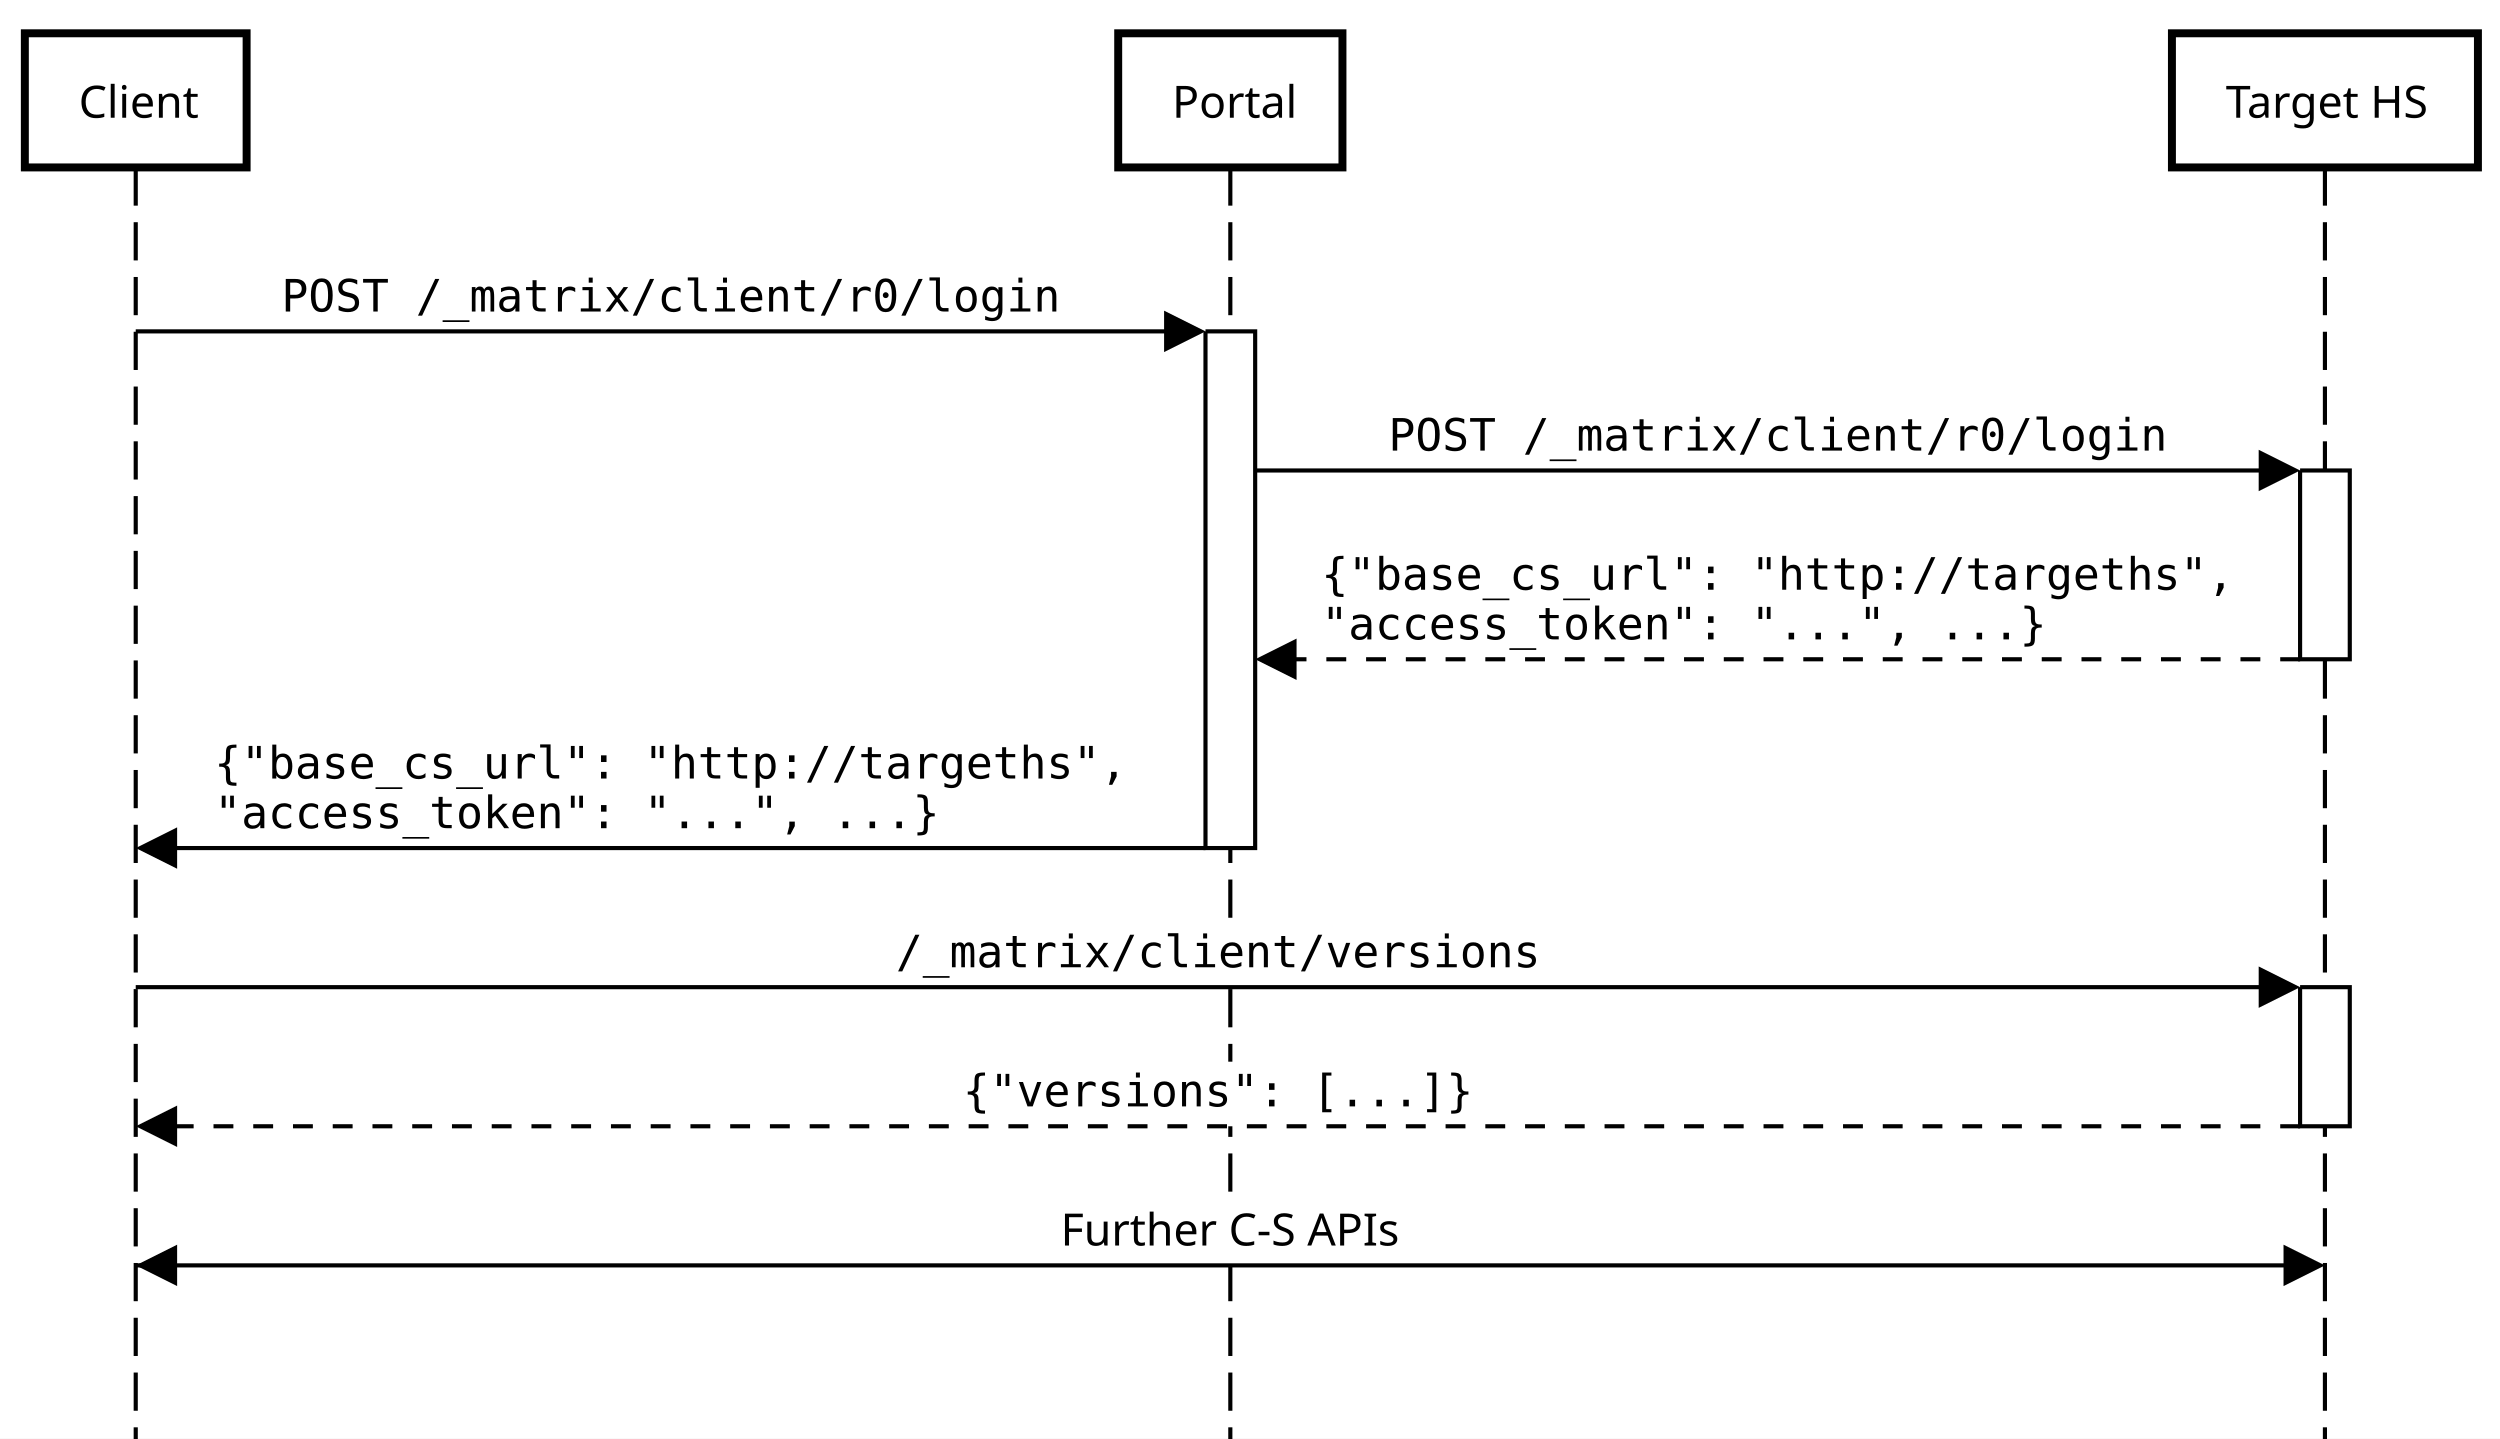
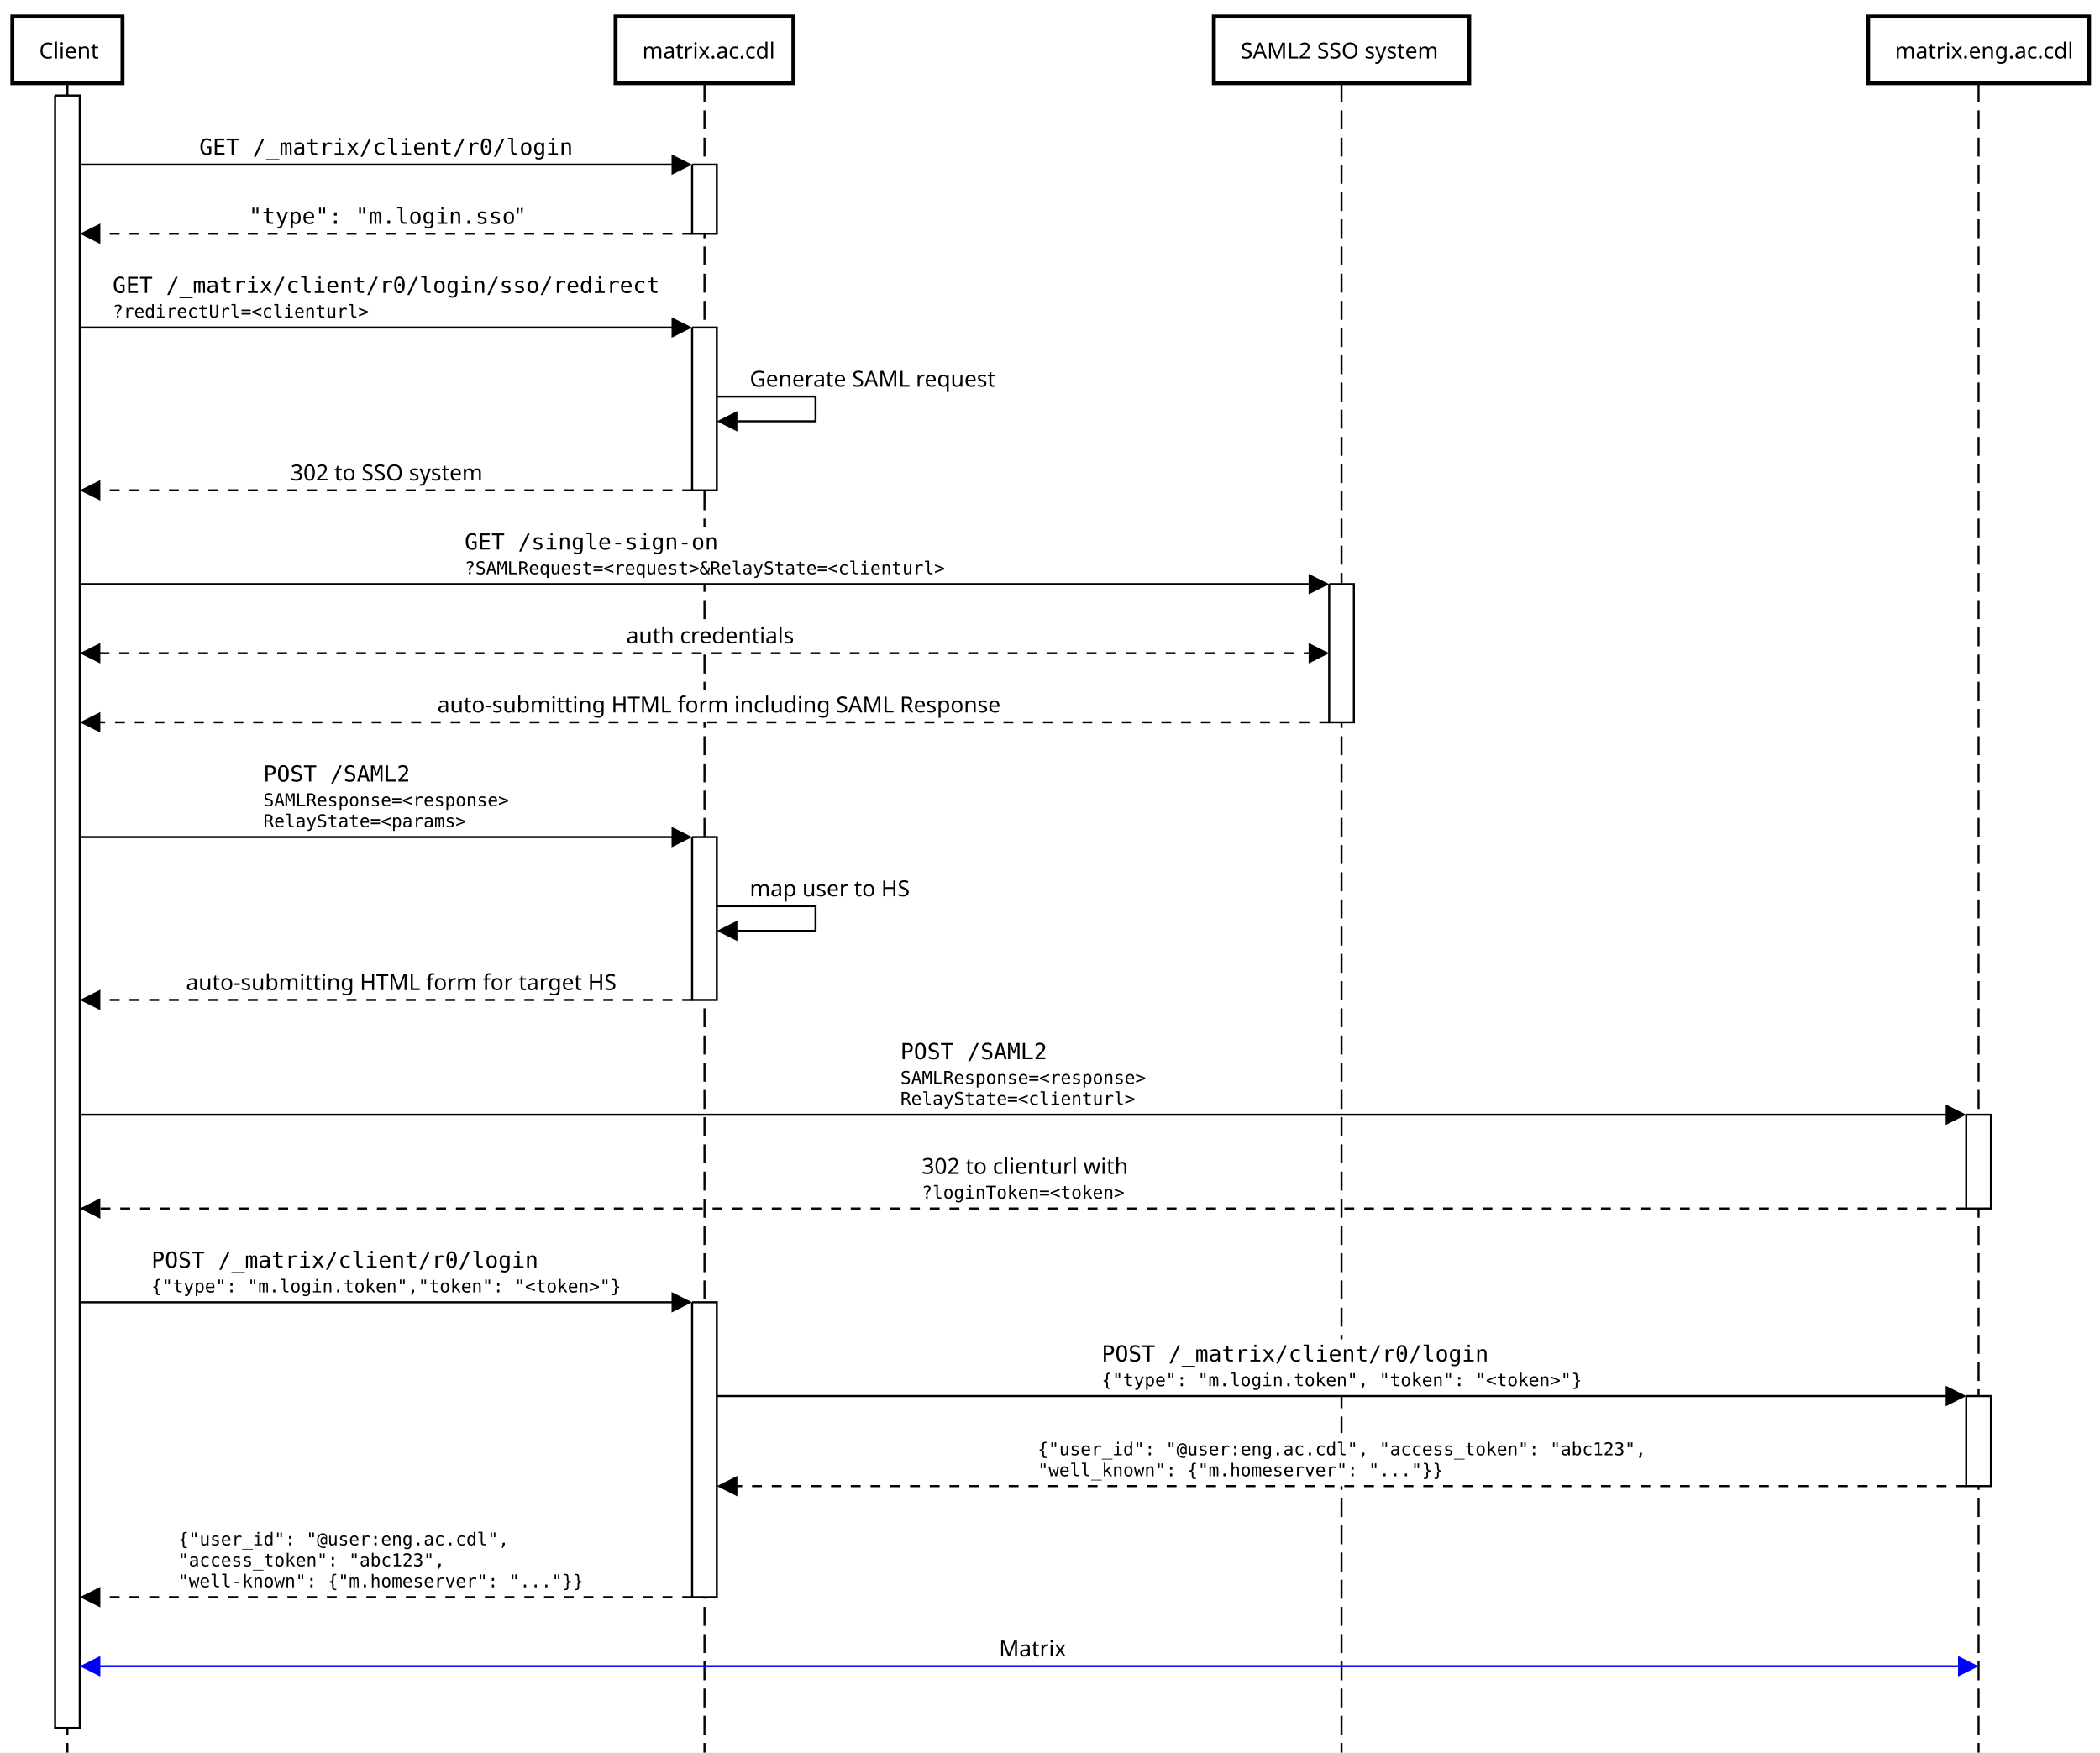
- <svg xmlns="http://www.w3.org/2000/svg" version="1.1" width="822" height="473">
+ <svg xmlns="http://www.w3.org/2000/svg" version="1.1" width="1390" height="1160">
  <defs />
  <g>
    <g />
    <g />
    <g />
    <g />
    <g />
    <g />
    <g />
    <g />
    <g />
    <g />
    <g />
    <g />
    <g />
    <g />
    <g />
    <g />
    <g />
    <g />
    <g />
+     <g />
+     <g />
+     <g />
+     <g />
+     <g />
+     <g />
+     <g />
+     <g />
+     <g />
+     <g />
+     <g />
+     <g />
+     <g />
+     <g />
+     <g />
+     <g />
+     <g />
+     <g />
+     <g />
+     <g />
+     <g />
+     <g />
+     <g />
+     <g />
+     <g />
+     <g />
+     <g />
+     <g />
+     <g />
+     <g />
+     <g />
+     <g />
+     <g />
+     <g />
+     <g />
+     <g />
+     <g />
    <g>
-       <rect fill="white" stroke="none" x="0" y="0" width="822" height="473" />
+       <rect fill="white" stroke="none" x="0" y="0" width="1390" height="1160" />
    </g>
    <g />
    <g>
-       <path fill="none" stroke="black" paint-order="fill stroke markers" d=" M 44.627 55.05 L 44.627 473.231" stroke-miterlimit="10" stroke-width="1.361" stroke-dasharray="12.566,5.445" />
-       <path fill="none" stroke="black" paint-order="fill stroke markers" d=" M 404.532 55.05 L 404.532 473.231" stroke-miterlimit="10" stroke-width="1.361" stroke-dasharray="12.566,5.445" />
-       <path fill="none" stroke="black" paint-order="fill stroke markers" d=" M 764.437 55.05 L 764.437 473.231" stroke-miterlimit="10" stroke-width="1.361" stroke-dasharray="12.566,5.445" />
+       <path fill="none" stroke="black" paint-order="fill stroke markers" d=" M 44.627 55.05 L 44.627 1160.126" stroke-miterlimit="10" stroke-width="1.361" stroke-dasharray="12.566,5.445" />
+       <path fill="none" stroke="black" paint-order="fill stroke markers" d=" M 466.298 55.05 L 466.298 1160.126" stroke-miterlimit="10" stroke-width="1.361" stroke-dasharray="12.566,5.445" />
+       <path fill="none" stroke="black" paint-order="fill stroke markers" d=" M 887.97 55.05 L 887.97 1160.126" stroke-miterlimit="10" stroke-width="1.361" stroke-dasharray="12.566,5.445" />
+       <path fill="none" stroke="black" paint-order="fill stroke markers" d=" M 1309.642 55.05 L 1309.642 1160.126" stroke-miterlimit="10" stroke-width="1.361" stroke-dasharray="12.566,5.445" />
    </g>
    <g>
      <path fill="none" stroke="none" />
      <g>
        <path fill="white" stroke="black" paint-order="fill stroke markers" d=" M 8.168 10.945 L 81.086 10.945 L 81.086 55.05 L 8.168 55.05 L 8.168 10.945 Z" stroke-miterlimit="10" stroke-width="2.614" stroke-dasharray="" />
      </g>
      <g>
        <g />
        <text fill="black" stroke="none" font-family="sans-serif" font-size="11pt" font-style="normal" font-weight="normal" text-decoration="normal" x="25.891" y="38.714" text-anchor="start" dominant-baseline="alphabetic">Client</text>
      </g>
      <path fill="none" stroke="none" />
      <g>
-         <path fill="white" stroke="black" paint-order="fill stroke markers" d=" M 367.665 10.945 L 441.399 10.945 L 441.399 55.05 L 367.665 55.05 L 367.665 10.945 Z" stroke-miterlimit="10" stroke-width="2.614" stroke-dasharray="" />
+         <path fill="white" stroke="black" paint-order="fill stroke markers" d=" M 407.447 10.945 L 525.15 10.945 L 525.15 55.05 L 407.447 55.05 L 407.447 10.945 Z" stroke-miterlimit="10" stroke-width="2.614" stroke-dasharray="" />
      </g>
      <g>
        <g />
-         <text fill="black" stroke="none" font-family="sans-serif" font-size="11pt" font-style="normal" font-weight="normal" text-decoration="normal" x="385.389" y="38.714" text-anchor="start" dominant-baseline="alphabetic">Portal</text>
+         <text fill="black" stroke="none" font-family="sans-serif" font-size="11pt" font-style="normal" font-weight="normal" text-decoration="normal" x="425.171" y="38.714" text-anchor="start" dominant-baseline="alphabetic">matrix.ac.cdl</text>
      </g>
      <path fill="none" stroke="none" />
      <g>
-         <path fill="white" stroke="black" paint-order="fill stroke markers" d=" M 714.131 10.945 L 814.743 10.945 L 814.743 55.05 L 714.131 55.05 L 714.131 10.945 Z" stroke-miterlimit="10" stroke-width="2.614" stroke-dasharray="" />
+         <path fill="white" stroke="black" paint-order="fill stroke markers" d=" M 803.46 10.945 L 972.481 10.945 L 972.481 55.05 L 803.46 55.05 L 803.46 10.945 Z" stroke-miterlimit="10" stroke-width="2.614" stroke-dasharray="" />
      </g>
      <g>
        <g />
-         <text fill="black" stroke="none" font-family="sans-serif" font-size="11pt" font-style="normal" font-weight="normal" text-decoration="normal" x="731.854" y="38.714" text-anchor="start" dominant-baseline="alphabetic">Target HS</text>
+         <text fill="black" stroke="none" font-family="sans-serif" font-size="11pt" font-style="normal" font-weight="normal" text-decoration="normal" x="821.183" y="38.714" text-anchor="start" dominant-baseline="alphabetic">SAML2 SSO system</text>
+       </g>
+       <path fill="none" stroke="none" />
+       <g>
+         <path fill="white" stroke="black" paint-order="fill stroke markers" d=" M 1236.528 10.945 L 1382.756 10.945 L 1382.756 55.05 L 1236.528 55.05 L 1236.528 10.945 Z" stroke-miterlimit="10" stroke-width="2.614" stroke-dasharray="" />
+       </g>
+       <g>
+         <g />
+         <text fill="black" stroke="none" font-family="sans-serif" font-size="11pt" font-style="normal" font-weight="normal" text-decoration="normal" x="1254.252" y="38.714" text-anchor="start" dominant-baseline="alphabetic">matrix.eng.ac.cdl</text>
      </g>
    </g>
    <g>
-       <path fill="white" stroke="black" paint-order="fill stroke markers" d=" M 396.364 108.956 L 412.699 108.956 L 412.699 278.842 L 396.364 278.842 L 396.364 108.956" stroke-miterlimit="10" stroke-width="1.361" stroke-dasharray="" />
-       <path fill="white" stroke="black" paint-order="fill stroke markers" d=" M 756.269 154.694 L 772.605 154.694 L 772.605 216.768 L 756.269 216.768 L 756.269 154.694" stroke-miterlimit="10" stroke-width="1.361" stroke-dasharray="" />
-       <path fill="white" stroke="black" paint-order="fill stroke markers" d=" M 756.269 324.58 L 772.605 324.58 L 772.605 370.319 L 756.269 370.319 L 756.269 324.58" stroke-miterlimit="10" stroke-width="1.361" stroke-dasharray="" />
-       <g>
-         <g>
-           <rect fill="white" stroke="none" x="90.1" y="87.72" width="260.791" height="21.236" />
-         </g>
-         <text fill="black" stroke="none" font-family="sans-serif" font-size="11pt" font-style="normal" font-weight="normal" text-decoration="normal" x="92.55" y="102.422" text-anchor="start" dominant-baseline="alphabetic" />
-         <text fill="black" stroke="none" font-family="mono" font-size="11pt" font-style="normal" font-weight="normal" text-decoration="normal" x="92.55" y="102.422" text-anchor="start" dominant-baseline="alphabetic">POST /_matrix/client/r0/login</text>
-       </g>
-       <g>
-         <path fill="none" stroke="black" paint-order="fill stroke markers" d=" M 44.627 108.956 L 393.642 108.956" stroke-miterlimit="10" stroke-width="1.361" stroke-dasharray="" />
-         <g transform="translate(396.3643,108.9558) translate(-396.3643,-108.9558)">
-           <path fill="black" stroke="none" paint-order="stroke fill markers" d=" M 382.752 102.149 L 396.364 108.956 L 382.752 115.762 Z" />
-         </g>
-       </g>
-       <g>
-         <g>
-           <rect fill="white" stroke="none" x="454.089" y="133.459" width="260.791" height="21.236" />
-         </g>
-         <text fill="black" stroke="none" font-family="sans-serif" font-size="11pt" font-style="normal" font-weight="normal" text-decoration="normal" x="456.539" y="148.16" text-anchor="start" dominant-baseline="alphabetic" />
-         <text fill="black" stroke="none" font-family="mono" font-size="11pt" font-style="normal" font-weight="normal" text-decoration="normal" x="456.539" y="148.16" text-anchor="start" dominant-baseline="alphabetic">POST /_matrix/client/r0/login</text>
-       </g>
-       <g>
-         <path fill="none" stroke="black" paint-order="fill stroke markers" d=" M 412.699 154.694 L 753.547 154.694" stroke-miterlimit="10" stroke-width="1.361" stroke-dasharray="" />
-         <g transform="translate(756.2694,154.6944) translate(-756.2694,-154.6944)">
-           <path fill="black" stroke="none" paint-order="stroke fill markers" d=" M 742.657 147.888 L 756.269 154.694 L 742.657 161.501 Z" />
-         </g>
-       </g>
-       <g>
-         <g>
-           <rect fill="white" stroke="none" x="432.029" y="179.197" width="304.91" height="21.236" />
-         </g>
-         <g>
-           <rect fill="white" stroke="none" x="432.029" y="195.532" width="243.143" height="21.236" />
-         </g>
-         <text fill="black" stroke="none" font-family="sans-serif" font-size="11pt" font-style="normal" font-weight="normal" text-decoration="normal" x="434.48" y="193.899" text-anchor="start" dominant-baseline="alphabetic" />
-         <text fill="black" stroke="none" font-family="mono" font-size="11pt" font-style="normal" font-weight="normal" text-decoration="normal" x="434.48" y="193.899" text-anchor="start" dominant-baseline="alphabetic">{"base_cs_url": "http:</text>
-         <text fill="black" stroke="none" font-family="mono" font-size="11pt" font-style="normal" font-weight="normal" text-decoration="normal" x="628.603" y="193.899" text-anchor="start" dominant-baseline="alphabetic">//</text>
-         <text fill="black" stroke="none" font-family="mono" font-size="11pt" font-style="normal" font-weight="normal" text-decoration="normal" x="646.251" y="193.899" text-anchor="start" dominant-baseline="alphabetic">targeths",</text>
-         <text fill="black" stroke="none" font-family="mono" font-size="11pt" font-style="normal" font-weight="normal" text-decoration="normal" x="434.48" y="210.234" text-anchor="start" dominant-baseline="alphabetic">"access_token": "...", ...}</text>
-       </g>
-       <g>
-         <path fill="none" stroke="black" paint-order="fill stroke markers" d=" M 756.269 216.768 L 415.422 216.768" stroke-miterlimit="10" stroke-width="1.361" stroke-dasharray="6.534" />
-         <g transform="translate(412.6995,216.7681) translate(-412.6995,-216.7681)">
-           <path fill="black" stroke="none" paint-order="stroke fill markers" d=" M 426.312 209.962 L 412.699 216.768 L 426.312 223.574 Z" />
-         </g>
-       </g>
-       <g>
-         <g>
-           <rect fill="white" stroke="none" x="68.04" y="241.271" width="304.91" height="21.236" />
-         </g>
-         <g>
-           <rect fill="white" stroke="none" x="68.04" y="257.606" width="243.143" height="21.236" />
-         </g>
-         <text fill="black" stroke="none" font-family="sans-serif" font-size="11pt" font-style="normal" font-weight="normal" text-decoration="normal" x="70.491" y="255.973" text-anchor="start" dominant-baseline="alphabetic" />
-         <text fill="black" stroke="none" font-family="mono" font-size="11pt" font-style="normal" font-weight="normal" text-decoration="normal" x="70.491" y="255.973" text-anchor="start" dominant-baseline="alphabetic">{"base_cs_url": "http:</text>
-         <text fill="black" stroke="none" font-family="mono" font-size="11pt" font-style="normal" font-weight="normal" text-decoration="normal" x="264.614" y="255.973" text-anchor="start" dominant-baseline="alphabetic">//</text>
-         <text fill="black" stroke="none" font-family="mono" font-size="11pt" font-style="normal" font-weight="normal" text-decoration="normal" x="282.262" y="255.973" text-anchor="start" dominant-baseline="alphabetic">targeths",</text>
-         <text fill="black" stroke="none" font-family="mono" font-size="11pt" font-style="normal" font-weight="normal" text-decoration="normal" x="70.491" y="272.308" text-anchor="start" dominant-baseline="alphabetic">"access_token": "...", ...}</text>
-       </g>
-       <g>
-         <path fill="none" stroke="black" paint-order="fill stroke markers" d=" M 396.364 278.842 L 47.349 278.842" stroke-miterlimit="10" stroke-width="1.361" stroke-dasharray="" />
-         <g transform="translate(44.62668,278.8419) translate(-44.62668,-278.8419)">
-           <path fill="black" stroke="none" paint-order="stroke fill markers" d=" M 58.239 272.036 L 44.627 278.842 L 58.239 285.648 Z" />
-         </g>
-       </g>
-       <g>
-         <g>
-           <rect fill="white" stroke="none" x="292.112" y="303.345" width="216.672" height="21.236" />
-         </g>
-         <text fill="black" stroke="none" font-family="sans-serif" font-size="11pt" font-style="normal" font-weight="normal" text-decoration="normal" x="294.562" y="318.046" text-anchor="start" dominant-baseline="alphabetic" />
-         <text fill="black" stroke="none" font-family="mono" font-size="11pt" font-style="normal" font-weight="normal" text-decoration="normal" x="294.562" y="318.046" text-anchor="start" dominant-baseline="alphabetic">/_matrix/client/versions</text>
-       </g>
-       <g>
-         <path fill="none" stroke="black" paint-order="fill stroke markers" d=" M 44.627 324.58 L 753.547 324.58" stroke-miterlimit="10" stroke-width="1.361" stroke-dasharray="" />
-         <g transform="translate(756.2694,324.5805) translate(-756.2694,-324.5805)">
-           <path fill="black" stroke="none" paint-order="stroke fill markers" d=" M 742.657 317.774 L 756.269 324.58 L 742.657 331.387 Z" />
-         </g>
-       </g>
-       <g>
-         <g>
-           <rect fill="white" stroke="none" x="314.172" y="349.083" width="172.553" height="21.236" />
-         </g>
-         <text fill="black" stroke="none" font-family="sans-serif" font-size="11pt" font-style="normal" font-weight="normal" text-decoration="normal" x="316.622" y="363.785" text-anchor="start" dominant-baseline="alphabetic" />
-         <text fill="black" stroke="none" font-family="mono" font-size="11pt" font-style="normal" font-weight="normal" text-decoration="normal" x="316.622" y="363.785" text-anchor="start" dominant-baseline="alphabetic">{"versions": [...]}</text>
-       </g>
-       <g>
-         <path fill="none" stroke="black" paint-order="fill stroke markers" d=" M 756.269 370.319 L 47.349 370.319" stroke-miterlimit="10" stroke-width="1.361" stroke-dasharray="6.534" />
-         <g transform="translate(44.62668,370.3191) translate(-44.62668,-370.3191)">
-           <path fill="black" stroke="none" paint-order="stroke fill markers" d=" M 58.239 363.513 L 44.627 370.319 L 58.239 377.125 Z" />
-         </g>
-       </g>
-       <g>
-         <g>
-           <rect fill="white" stroke="none" x="346.294" y="394.822" width="116.476" height="21.236" />
-         </g>
-         <text fill="black" stroke="none" font-family="sans-serif" font-size="11pt" font-style="normal" font-weight="normal" text-decoration="normal" x="348.744" y="409.524" text-anchor="start" dominant-baseline="alphabetic">Further C-S APIs</text>
-       </g>
-       <g>
-         <path fill="none" stroke="black" paint-order="fill stroke markers" d=" M 44.627 416.058 L 761.714 416.058" stroke-miterlimit="10" stroke-width="1.361" stroke-dasharray="" />
-         <g transform="translate(764.437,416.0576) translate(-764.437,-416.0576)">
-           <path fill="black" stroke="none" paint-order="stroke fill markers" d=" M 750.824 409.251 L 764.437 416.058 L 750.824 422.864 Z" />
-           <g transform="translate(44.62668,416.0576) translate(-44.62668,-416.0576)">
-             <path fill="black" stroke="none" paint-order="stroke fill markers" d=" M 58.239 409.251 L 44.627 416.058 L 58.239 422.864 Z" />
+       <path fill="white" stroke="black" paint-order="fill stroke markers" d=" M 36.459 63.217 L 52.794 63.217 L 52.794 1143.791 L 36.459 1143.791 L 36.459 63.217" stroke-miterlimit="10" stroke-width="1.361" stroke-dasharray="" />
+       <path fill="white" stroke="black" paint-order="fill stroke markers" d=" M 458.131 108.956 L 474.466 108.956 L 474.466 154.694 L 458.131 154.694 L 458.131 108.956" stroke-miterlimit="10" stroke-width="1.361" stroke-dasharray="" />
+       <path fill="white" stroke="black" paint-order="fill stroke markers" d=" M 458.131 216.768 L 474.466 216.768 L 474.466 324.58 L 458.131 324.58 L 458.131 216.768" stroke-miterlimit="10" stroke-width="1.361" stroke-dasharray="" />
+       <path fill="white" stroke="black" paint-order="fill stroke markers" d=" M 879.803 386.654 L 896.138 386.654 L 896.138 478.131 L 879.803 478.131 L 879.803 386.654" stroke-miterlimit="10" stroke-width="1.361" stroke-dasharray="" />
+       <path fill="white" stroke="black" paint-order="fill stroke markers" d=" M 458.131 554.09 L 474.466 554.09 L 474.466 661.902 L 458.131 661.902 L 458.131 554.09" stroke-miterlimit="10" stroke-width="1.361" stroke-dasharray="" />
+       <path fill="white" stroke="black" paint-order="fill stroke markers" d=" M 1301.474 737.861 L 1317.81 737.861 L 1317.81 799.935 L 1301.474 799.935 L 1301.474 737.861" stroke-miterlimit="10" stroke-width="1.361" stroke-dasharray="" />
+       <path fill="white" stroke="black" paint-order="fill stroke markers" d=" M 458.131 862.009 L 474.466 862.009 L 474.466 1057.214 L 458.131 1057.214 L 458.131 862.009" stroke-miterlimit="10" stroke-width="1.361" stroke-dasharray="" />
+       <path fill="white" stroke="black" paint-order="fill stroke markers" d=" M 1301.474 924.082 L 1317.81 924.082 L 1317.81 983.706 L 1301.474 983.706 L 1301.474 924.082" stroke-miterlimit="10" stroke-width="1.361" stroke-dasharray="" />
+       <g>
+         <g>
+           <rect fill="white" stroke="none" x="129.479" y="87.72" width="251.967" height="21.236" />
+         </g>
+         <text fill="black" stroke="none" font-family="sans-serif" font-size="11pt" font-style="normal" font-weight="normal" text-decoration="normal" x="131.929" y="102.422" text-anchor="start" dominant-baseline="alphabetic" />
+         <text fill="black" stroke="none" font-family="mono" font-size="11pt" font-style="normal" font-weight="normal" text-decoration="normal" x="131.929" y="102.422" text-anchor="start" dominant-baseline="alphabetic">GET /_matrix/client/r0/login</text>
+         <text fill="black" stroke="none" font-family="sans-serif" font-size="11pt" font-style="normal" font-weight="normal" text-decoration="normal" x="378.996" y="102.422" text-anchor="start" dominant-baseline="alphabetic" />
+       </g>
+       <g>
+         <path fill="none" stroke="black" paint-order="fill stroke markers" d=" M 52.794 108.956 L 455.408 108.956" stroke-miterlimit="10" stroke-width="1.361" stroke-dasharray="" />
+         <g transform="translate(458.1308,108.9558) translate(-458.1308,-108.9558)">
+           <path fill="black" stroke="none" paint-order="stroke fill markers" d=" M 444.518 102.149 L 458.131 108.956 L 444.518 115.762 Z" />
+         </g>
+       </g>
+       <g>
+         <g>
+           <rect fill="white" stroke="none" x="162.173" y="133.459" width="186.579" height="21.236" />
+         </g>
+         <text fill="black" stroke="none" font-family="sans-serif" font-size="11pt" font-style="normal" font-weight="normal" text-decoration="normal" x="164.623" y="148.16" text-anchor="start" dominant-baseline="alphabetic" />
+         <text fill="black" stroke="none" font-family="mono" font-size="11pt" font-style="normal" font-weight="normal" text-decoration="normal" x="164.623" y="148.16" text-anchor="start" dominant-baseline="alphabetic">"type": "m.login.sso</text>
+         <text fill="black" stroke="none" font-family="sans-serif" font-size="11pt" font-style="normal" font-weight="normal" text-decoration="normal" x="341.099" y="148.16" text-anchor="start" dominant-baseline="alphabetic">"</text>
+       </g>
+       <g>
+         <path fill="none" stroke="black" paint-order="fill stroke markers" d=" M 458.131 154.694 L 55.517 154.694" stroke-miterlimit="10" stroke-width="1.361" stroke-dasharray="6.534" />
+         <g transform="translate(52.79428,154.6944) translate(-52.79428,-154.6944)">
+           <path fill="black" stroke="none" paint-order="stroke fill markers" d=" M 66.407 147.888 L 52.794 154.694 L 66.407 161.501 Z" />
+         </g>
+       </g>
+       <g>
+         <g>
+           <rect fill="white" stroke="none" x="72.124" y="179.197" width="366.677" height="21.236" />
+         </g>
+         <g>
+           <rect fill="white" stroke="none" x="72.124" y="195.532" width="174.227" height="21.236" />
+         </g>
+         <text fill="black" stroke="none" font-family="sans-serif" font-size="11pt" font-style="normal" font-weight="normal" text-decoration="normal" x="74.575" y="193.899" text-anchor="start" dominant-baseline="alphabetic" />
+         <text fill="black" stroke="none" font-family="mono" font-size="11pt" font-style="normal" font-weight="normal" text-decoration="normal" x="74.575" y="193.899" text-anchor="start" dominant-baseline="alphabetic">GET /_matrix/client/r0/login/sso/redirect</text>
+         <text fill="black" stroke="none" font-family="mono" font-size="11pt" font-style="normal" font-weight="normal" text-decoration="normal" x="74.575" y="210.234" text-anchor="start" dominant-baseline="alphabetic" />
+         <text fill="black" stroke="none" font-family="mono" font-size="8.8pt" font-style="normal" font-weight="normal" text-decoration="normal" x="74.575" y="210.234" text-anchor="start" dominant-baseline="alphabetic">?redirectUrl=&lt;clienturl&gt;</text>
+         <text fill="black" stroke="none" font-family="mono" font-size="11pt" font-style="normal" font-weight="normal" text-decoration="normal" x="243.901" y="210.234" text-anchor="start" dominant-baseline="alphabetic" />
+         <text fill="black" stroke="none" font-family="sans-serif" font-size="11pt" font-style="normal" font-weight="normal" text-decoration="normal" x="243.901" y="210.234" text-anchor="start" dominant-baseline="alphabetic" />
+       </g>
+       <g>
+         <path fill="none" stroke="black" paint-order="fill stroke markers" d=" M 52.794 216.768 L 455.408 216.768" stroke-miterlimit="10" stroke-width="1.361" stroke-dasharray="" />
+         <g transform="translate(458.1308,216.7681) translate(-458.1308,-216.7681)">
+           <path fill="black" stroke="none" paint-order="stroke fill markers" d=" M 444.518 209.962 L 458.131 216.768 L 444.518 223.574 Z" />
+         </g>
+       </g>
+       <g>
+         <g>
+           <rect fill="white" stroke="none" x="493.796" y="241.271" width="162.949" height="21.236" />
+         </g>
+         <text fill="black" stroke="none" font-family="sans-serif" font-size="11pt" font-style="normal" font-weight="normal" text-decoration="normal" x="496.246" y="255.973" text-anchor="start" dominant-baseline="alphabetic">Generate SAML request</text>
+       </g>
+       <g>
+         <path fill="none" stroke="black" paint-order="fill stroke markers" d=" M 474.466 262.507 L 539.807 262.507 L 539.807 278.842 L 477.189 278.842" stroke-miterlimit="10" stroke-width="1.361" stroke-dasharray="" />
+         <g transform="translate(474.466,278.8419) translate(-474.466,-278.8419)">
+           <path fill="black" stroke="none" paint-order="stroke fill markers" d=" M 488.079 272.036 L 474.466 278.842 L 488.079 285.648 Z" />
+         </g>
+       </g>
+       <g>
+         <g>
+           <rect fill="white" stroke="none" x="189.882" y="303.345" width="131.16" height="21.236" />
+         </g>
+         <text fill="black" stroke="none" font-family="sans-serif" font-size="11pt" font-style="normal" font-weight="normal" text-decoration="normal" x="192.333" y="318.046" text-anchor="start" dominant-baseline="alphabetic">302 to SSO system</text>
+       </g>
+       <g>
+         <path fill="none" stroke="black" paint-order="fill stroke markers" d=" M 458.131 324.58 L 55.517 324.58" stroke-miterlimit="10" stroke-width="1.361" stroke-dasharray="6.534" />
+         <g transform="translate(52.79428,324.5805) translate(-52.79428,-324.5805)">
+           <path fill="black" stroke="none" paint-order="stroke fill markers" d=" M 66.407 317.774 L 52.794 324.58 L 66.407 331.387 Z" />
+         </g>
+       </g>
+       <g>
+         <g>
+           <rect fill="white" stroke="none" x="305.104" y="349.083" width="172.553" height="21.236" />
+         </g>
+         <g>
+           <rect fill="white" stroke="none" x="305.104" y="365.418" width="322.388" height="21.236" />
+         </g>
+         <text fill="black" stroke="none" font-family="sans-serif" font-size="11pt" font-style="normal" font-weight="normal" text-decoration="normal" x="307.554" y="363.785" text-anchor="start" dominant-baseline="alphabetic" />
+         <text fill="black" stroke="none" font-family="mono" font-size="11pt" font-style="normal" font-weight="normal" text-decoration="normal" x="307.554" y="363.785" text-anchor="start" dominant-baseline="alphabetic">GET /single-sign-on</text>
+         <text fill="black" stroke="none" font-family="mono" font-size="11pt" font-style="normal" font-weight="normal" text-decoration="normal" x="307.554" y="380.12" text-anchor="start" dominant-baseline="alphabetic" />
+         <text fill="black" stroke="none" font-family="mono" font-size="8.8pt" font-style="normal" font-weight="normal" text-decoration="normal" x="307.554" y="380.12" text-anchor="start" dominant-baseline="alphabetic">?SAMLRequest=&lt;request&gt;&amp;RelayState=&lt;clienturl&gt;</text>
+         <text fill="black" stroke="none" font-family="mono" font-size="11pt" font-style="normal" font-weight="normal" text-decoration="normal" x="625.042" y="380.12" text-anchor="start" dominant-baseline="alphabetic" />
+         <text fill="black" stroke="none" font-family="sans-serif" font-size="11pt" font-style="normal" font-weight="normal" text-decoration="normal" x="625.042" y="380.12" text-anchor="start" dominant-baseline="alphabetic" />
+       </g>
+       <g>
+         <path fill="none" stroke="black" paint-order="fill stroke markers" d=" M 52.794 386.654 L 877.08 386.654" stroke-miterlimit="10" stroke-width="1.361" stroke-dasharray="" />
+         <g transform="translate(879.8026,386.6543) translate(-879.8026,-386.6543)">
+           <path fill="black" stroke="none" paint-order="stroke fill markers" d=" M 866.19 379.848 L 879.803 386.654 L 866.19 393.461 Z" />
+         </g>
+       </g>
+       <g>
+         <g>
+           <rect fill="white" stroke="none" x="412.111" y="411.157" width="108.375" height="21.236" />
+         </g>
+         <text fill="black" stroke="none" font-family="sans-serif" font-size="11pt" font-style="normal" font-weight="normal" text-decoration="normal" x="414.561" y="425.859" text-anchor="start" dominant-baseline="alphabetic">auth credentials</text>
+       </g>
+       <g>
+         <path fill="none" stroke="black" paint-order="fill stroke markers" d=" M 52.794 432.393 L 877.08 432.393" stroke-miterlimit="10" stroke-width="1.361" stroke-dasharray="6.534" />
+         <g transform="translate(879.8026,432.3928) translate(-879.8026,-432.3928)">
+           <path fill="black" stroke="none" paint-order="stroke fill markers" d=" M 866.19 425.586 L 879.803 432.393 L 866.19 439.199 Z" />
+           <g transform="translate(52.79428,432.3928) translate(-52.79428,-432.3928)">
+             <path fill="black" stroke="none" paint-order="stroke fill markers" d=" M 66.407 425.586 L 52.794 432.393 L 66.407 439.199 Z" />
          </g>
        </g>
      </g>
+       <g>
+         <g>
+           <rect fill="white" stroke="none" x="287.082" y="456.896" width="358.433" height="21.236" />
+         </g>
+         <text fill="black" stroke="none" font-family="sans-serif" font-size="11pt" font-style="normal" font-weight="normal" text-decoration="normal" x="289.532" y="471.597" text-anchor="start" dominant-baseline="alphabetic">auto-submitting HTML form including SAML Response</text>
+       </g>
+       <g>
+         <path fill="none" stroke="black" paint-order="fill stroke markers" d=" M 879.803 478.131 L 55.517 478.131" stroke-miterlimit="10" stroke-width="1.361" stroke-dasharray="6.534" />
+         <g transform="translate(52.79428,478.1314) translate(-52.79428,-478.1314)">
+           <path fill="black" stroke="none" paint-order="stroke fill markers" d=" M 66.407 471.325 L 52.794 478.131 L 66.407 484.938 Z" />
+         </g>
+       </g>
+       <g>
+         <g>
+           <rect fill="white" stroke="none" x="171.877" y="502.634" width="101.962" height="21.236" />
+         </g>
+         <g>
+           <rect fill="white" stroke="none" x="171.877" y="518.969" width="167.172" height="21.236" />
+         </g>
+         <g>
+           <rect fill="white" stroke="none" x="171.877" y="535.305" width="138.951" height="18.785" />
+         </g>
+         <text fill="black" stroke="none" font-family="sans-serif" font-size="11pt" font-style="normal" font-weight="normal" text-decoration="normal" x="174.327" y="517.336" text-anchor="start" dominant-baseline="alphabetic" />
+         <text fill="black" stroke="none" font-family="mono" font-size="11pt" font-style="normal" font-weight="normal" text-decoration="normal" x="174.327" y="517.336" text-anchor="start" dominant-baseline="alphabetic">POST /SAML2</text>
+         <text fill="black" stroke="none" font-family="mono" font-size="11pt" font-style="normal" font-weight="normal" text-decoration="normal" x="174.327" y="533.671" text-anchor="start" dominant-baseline="alphabetic" />
+         <text fill="black" stroke="none" font-family="mono" font-size="8.8pt" font-style="normal" font-weight="normal" text-decoration="normal" x="174.327" y="533.671" text-anchor="start" dominant-baseline="alphabetic">SAMLResponse=&lt;response&gt;</text>
+         <text fill="black" stroke="none" font-family="mono" font-size="8.8pt" font-style="normal" font-weight="normal" text-decoration="normal" x="174.327" y="547.556" text-anchor="start" dominant-baseline="alphabetic">RelayState=&lt;params&gt;</text>
+       </g>
+       <g>
+         <path fill="none" stroke="black" paint-order="fill stroke markers" d=" M 52.794 554.09 L 455.408 554.09" stroke-miterlimit="10" stroke-width="1.361" stroke-dasharray="" />
+         <g transform="translate(458.1308,554.0901) translate(-458.1308,-554.0901)">
+           <path fill="black" stroke="none" paint-order="stroke fill markers" d=" M 444.518 547.284 L 458.131 554.09 L 444.518 560.896 Z" />
+         </g>
+       </g>
+       <g>
+         <g>
+           <rect fill="white" stroke="none" x="493.796" y="578.593" width="106.721" height="21.236" />
+         </g>
+         <text fill="black" stroke="none" font-family="sans-serif" font-size="11pt" font-style="normal" font-weight="normal" text-decoration="normal" x="496.246" y="593.295" text-anchor="start" dominant-baseline="alphabetic">map user to HS</text>
+       </g>
+       <g>
+         <path fill="none" stroke="black" paint-order="fill stroke markers" d=" M 474.466 599.829 L 539.807 599.829 L 539.807 616.164 L 477.189 616.164" stroke-miterlimit="10" stroke-width="1.361" stroke-dasharray="" />
+         <g transform="translate(474.466,616.1639) translate(-474.466,-616.1639)">
+           <path fill="black" stroke="none" paint-order="stroke fill markers" d=" M 488.079 609.358 L 474.466 616.164 L 488.079 622.97 Z" />
+         </g>
+       </g>
+       <g>
+         <g>
+           <rect fill="white" stroke="none" x="120.655" y="640.667" width="269.615" height="21.236" />
+         </g>
+         <text fill="black" stroke="none" font-family="sans-serif" font-size="11pt" font-style="normal" font-weight="normal" text-decoration="normal" x="123.105" y="655.368" text-anchor="start" dominant-baseline="alphabetic">auto-submitting HTML form for target HS</text>
+       </g>
+       <g>
+         <path fill="none" stroke="black" paint-order="fill stroke markers" d=" M 458.131 661.902 L 55.517 661.902" stroke-miterlimit="10" stroke-width="1.361" stroke-dasharray="6.534" />
+         <g transform="translate(52.79428,661.9024) translate(-52.79428,-661.9024)">
+           <path fill="black" stroke="none" paint-order="stroke fill markers" d=" M 66.407 655.096 L 52.794 661.902 L 66.407 668.709 Z" />
+         </g>
+       </g>
+       <g>
+         <g>
+           <rect fill="white" stroke="none" x="593.548" y="686.405" width="101.962" height="21.236" />
+         </g>
+         <g>
+           <rect fill="white" stroke="none" x="593.548" y="702.74" width="167.172" height="21.236" />
+         </g>
+         <g>
+           <rect fill="white" stroke="none" x="593.548" y="719.076" width="160.117" height="18.785" />
+         </g>
+         <text fill="black" stroke="none" font-family="sans-serif" font-size="11pt" font-style="normal" font-weight="normal" text-decoration="normal" x="595.999" y="701.107" text-anchor="start" dominant-baseline="alphabetic" />
+         <text fill="black" stroke="none" font-family="mono" font-size="11pt" font-style="normal" font-weight="normal" text-decoration="normal" x="595.999" y="701.107" text-anchor="start" dominant-baseline="alphabetic">POST /SAML2</text>
+         <text fill="black" stroke="none" font-family="mono" font-size="11pt" font-style="normal" font-weight="normal" text-decoration="normal" x="595.999" y="717.442" text-anchor="start" dominant-baseline="alphabetic" />
+         <text fill="black" stroke="none" font-family="mono" font-size="8.8pt" font-style="normal" font-weight="normal" text-decoration="normal" x="595.999" y="717.442" text-anchor="start" dominant-baseline="alphabetic">SAMLResponse=&lt;response&gt;</text>
+         <text fill="black" stroke="none" font-family="mono" font-size="8.8pt" font-style="normal" font-weight="normal" text-decoration="normal" x="595.999" y="731.327" text-anchor="start" dominant-baseline="alphabetic">RelayState=&lt;clienturl&gt;</text>
+       </g>
+       <g>
+         <path fill="none" stroke="black" paint-order="fill stroke markers" d=" M 52.794 737.861 L 1298.752 737.861" stroke-miterlimit="10" stroke-width="1.361" stroke-dasharray="" />
+         <g transform="translate(1301.474,737.8611) translate(-1301.474,-737.8611)">
+           <path fill="black" stroke="none" paint-order="stroke fill markers" d=" M 1287.862 731.055 L 1301.474 737.861 L 1287.862 744.667 Z" />
+         </g>
+       </g>
+       <g>
+         <g>
+           <rect fill="white" stroke="none" x="607.659" y="762.364" width="130.359" height="21.236" />
+         </g>
+         <g>
+           <rect fill="white" stroke="none" x="607.659" y="778.699" width="138.951" height="21.236" />
+         </g>
+         <text fill="black" stroke="none" font-family="sans-serif" font-size="11pt" font-style="normal" font-weight="normal" text-decoration="normal" x="610.109" y="777.066" text-anchor="start" dominant-baseline="alphabetic">302 to clienturl with</text>
+         <text fill="black" stroke="none" font-family="sans-serif" font-size="11pt" font-style="normal" font-weight="normal" text-decoration="normal" x="610.109" y="793.401" text-anchor="start" dominant-baseline="alphabetic" />
+         <text fill="black" stroke="none" font-family="mono" font-size="11pt" font-style="normal" font-weight="normal" text-decoration="normal" x="610.109" y="793.401" text-anchor="start" dominant-baseline="alphabetic" />
+         <text fill="black" stroke="none" font-family="mono" font-size="8.8pt" font-style="normal" font-weight="normal" text-decoration="normal" x="610.109" y="793.401" text-anchor="start" dominant-baseline="alphabetic">?loginToken=&lt;token&gt;</text>
+       </g>
+       <g>
+         <path fill="none" stroke="black" paint-order="fill stroke markers" d=" M 1301.474 799.935 L 55.517 799.935" stroke-miterlimit="10" stroke-width="1.361" stroke-dasharray="6.534" />
+         <g transform="translate(52.79428,799.9349) translate(-52.79428,-799.9349)">
+           <path fill="black" stroke="none" paint-order="stroke fill markers" d=" M 66.407 793.129 L 52.794 799.935 L 66.407 806.741 Z" />
+         </g>
+       </g>
+       <g>
+         <g>
+           <rect fill="white" stroke="none" x="97.796" y="824.438" width="260.791" height="21.236" />
+         </g>
+         <g>
+           <rect fill="white" stroke="none" x="97.796" y="840.773" width="315.333" height="21.236" />
+         </g>
+         <text fill="black" stroke="none" font-family="sans-serif" font-size="11pt" font-style="normal" font-weight="normal" text-decoration="normal" x="100.246" y="839.139" text-anchor="start" dominant-baseline="alphabetic" />
+         <text fill="black" stroke="none" font-family="mono" font-size="11pt" font-style="normal" font-weight="normal" text-decoration="normal" x="100.246" y="839.139" text-anchor="start" dominant-baseline="alphabetic">POST /_matrix/client/r0/login</text>
+         <text fill="black" stroke="none" font-family="mono" font-size="11pt" font-style="normal" font-weight="normal" text-decoration="normal" x="100.246" y="855.475" text-anchor="start" dominant-baseline="alphabetic" />
+         <text fill="black" stroke="none" font-family="mono" font-size="8.8pt" font-style="normal" font-weight="normal" text-decoration="normal" x="100.246" y="855.475" text-anchor="start" dominant-baseline="alphabetic">{"type": "m.login.token","token": "&lt;token&gt;"}</text>
+       </g>
+       <g>
+         <path fill="none" stroke="black" paint-order="fill stroke markers" d=" M 52.794 862.009 L 455.408 862.009" stroke-miterlimit="10" stroke-width="1.361" stroke-dasharray="" />
+         <g transform="translate(458.1308,862.0087) translate(-458.1308,-862.0087)">
+           <path fill="black" stroke="none" paint-order="stroke fill markers" d=" M 444.518 855.202 L 458.131 862.009 L 444.518 868.815 Z" />
+         </g>
+       </g>
+       <g>
+         <g>
+           <rect fill="white" stroke="none" x="726.776" y="886.511" width="260.791" height="21.236" />
+         </g>
+         <g>
+           <rect fill="white" stroke="none" x="726.776" y="902.847" width="322.388" height="21.236" />
+         </g>
+         <text fill="black" stroke="none" font-family="sans-serif" font-size="11pt" font-style="normal" font-weight="normal" text-decoration="normal" x="729.226" y="901.213" text-anchor="start" dominant-baseline="alphabetic" />
+         <text fill="black" stroke="none" font-family="mono" font-size="11pt" font-style="normal" font-weight="normal" text-decoration="normal" x="729.226" y="901.213" text-anchor="start" dominant-baseline="alphabetic">POST /_matrix/client/r0/login</text>
+         <text fill="black" stroke="none" font-family="mono" font-size="11pt" font-style="normal" font-weight="normal" text-decoration="normal" x="729.226" y="917.548" text-anchor="start" dominant-baseline="alphabetic" />
+         <text fill="black" stroke="none" font-family="mono" font-size="8.8pt" font-style="normal" font-weight="normal" text-decoration="normal" x="729.226" y="917.548" text-anchor="start" dominant-baseline="alphabetic">{"type": "m.login.token", "token": "&lt;token&gt;"}</text>
+       </g>
+       <g>
+         <path fill="none" stroke="black" paint-order="fill stroke markers" d=" M 474.466 924.082 L 1298.752 924.082" stroke-miterlimit="10" stroke-width="1.361" stroke-dasharray="" />
+         <g transform="translate(1301.474,924.0825) translate(-1301.474,-924.0825)">
+           <path fill="black" stroke="none" paint-order="stroke fill markers" d=" M 1287.862 917.276 L 1301.474 924.082 L 1287.862 930.889 Z" />
+         </g>
+       </g>
+       <g>
+         <g>
+           <rect fill="white" stroke="none" x="684.444" y="948.585" width="407.052" height="21.236" />
+         </g>
+         <g>
+           <rect fill="white" stroke="none" x="684.444" y="964.92" width="280.057" height="18.785" />
+         </g>
+         <text fill="black" stroke="none" font-family="sans-serif" font-size="11pt" font-style="normal" font-weight="normal" text-decoration="normal" x="686.895" y="963.287" text-anchor="start" dominant-baseline="alphabetic" />
+         <text fill="black" stroke="none" font-family="mono" font-size="11pt" font-style="normal" font-weight="normal" text-decoration="normal" x="686.895" y="963.287" text-anchor="start" dominant-baseline="alphabetic" />
+         <text fill="black" stroke="none" font-family="mono" font-size="8.8pt" font-style="normal" font-weight="normal" text-decoration="normal" x="686.895" y="963.287" text-anchor="start" dominant-baseline="alphabetic">{"user_id": "@user:eng.ac.cdl", "access_token": "abc123",</text>
+         <text fill="black" stroke="none" font-family="mono" font-size="8.8pt" font-style="normal" font-weight="normal" text-decoration="normal" x="686.895" y="977.172" text-anchor="start" dominant-baseline="alphabetic"> "well_known": {"m.homeserver": "..."}}</text>
+       </g>
+       <g>
+         <path fill="none" stroke="black" paint-order="fill stroke markers" d=" M 1301.474 983.706 L 477.189 983.706" stroke-miterlimit="10" stroke-width="1.361" stroke-dasharray="6.534" />
+         <g transform="translate(474.466,983.7059) translate(-474.466,-983.7059)">
+           <path fill="black" stroke="none" paint-order="stroke fill markers" d=" M 488.079 976.9 L 474.466 983.706 L 488.079 990.512 Z" />
+         </g>
+       </g>
+       <g>
+         <g>
+           <rect fill="white" stroke="none" x="115.434" y="1008.209" width="223.614" height="21.236" />
+         </g>
+         <g>
+           <rect fill="white" stroke="none" x="115.434" y="1024.544" width="188.338" height="18.785" />
+         </g>
+         <g>
+           <rect fill="white" stroke="none" x="115.434" y="1038.429" width="280.057" height="18.785" />
+         </g>
+         <text fill="black" stroke="none" font-family="sans-serif" font-size="11pt" font-style="normal" font-weight="normal" text-decoration="normal" x="117.885" y="1022.91" text-anchor="start" dominant-baseline="alphabetic" />
+         <text fill="black" stroke="none" font-family="mono" font-size="11pt" font-style="normal" font-weight="normal" text-decoration="normal" x="117.885" y="1022.91" text-anchor="start" dominant-baseline="alphabetic" />
+         <text fill="black" stroke="none" font-family="mono" font-size="8.8pt" font-style="normal" font-weight="normal" text-decoration="normal" x="117.885" y="1022.91" text-anchor="start" dominant-baseline="alphabetic">{"user_id": "@user:eng.ac.cdl",</text>
+         <text fill="black" stroke="none" font-family="mono" font-size="8.8pt" font-style="normal" font-weight="normal" text-decoration="normal" x="117.885" y="1036.795" text-anchor="start" dominant-baseline="alphabetic"> "access_token": "abc123",</text>
+         <text fill="black" stroke="none" font-family="mono" font-size="8.8pt" font-style="normal" font-weight="normal" text-decoration="normal" x="117.885" y="1050.68" text-anchor="start" dominant-baseline="alphabetic"> "well-known": {"m.homeserver": "..."}}</text>
+       </g>
+       <g>
+         <path fill="none" stroke="black" paint-order="fill stroke markers" d=" M 458.131 1057.214 L 55.517 1057.214" stroke-miterlimit="10" stroke-width="1.361" stroke-dasharray="6.534" />
+         <g transform="translate(52.79428,1057.214) translate(-52.79428,-1057.214)">
+           <path fill="black" stroke="none" paint-order="stroke fill markers" d=" M 66.407 1050.408 L 52.794 1057.214 L 66.407 1064.021 Z" />
+         </g>
+       </g>
+       <g>
+         <g>
+           <rect fill="white" stroke="none" x="658.819" y="1081.717" width="44.797" height="21.236" />
+         </g>
+         <text fill="black" stroke="none" font-family="sans-serif" font-size="11pt" font-style="normal" font-weight="normal" text-decoration="normal" x="661.27" y="1096.419" text-anchor="start" dominant-baseline="alphabetic">Matrix</text>
+       </g>
+       <g>
+         <path fill="none" stroke="#0000FF" paint-order="fill stroke markers" d=" M 52.794 1102.953 L 1306.919 1102.953" stroke-miterlimit="10" stroke-width="1.361" stroke-dasharray="" />
+         <g transform="translate(1309.642,1102.953) translate(-1309.642,-1102.953)">
+           <path fill="#0000FF" stroke="none" paint-order="stroke fill markers" d=" M 1296.029 1096.147 L 1309.642 1102.953 L 1296.029 1109.759 Z" />
+           <g transform="translate(52.79428,1102.953) translate(-52.79428,-1102.953)">
+             <path fill="#0000FF" stroke="none" paint-order="stroke fill markers" d=" M 66.407 1096.147 L 52.794 1102.953 L 66.407 1109.759 Z" />
+           </g>
+         </g>
+       </g>
    </g>
+     <g />
    <g />
    <g />
    <g />
  </g>
</svg>
